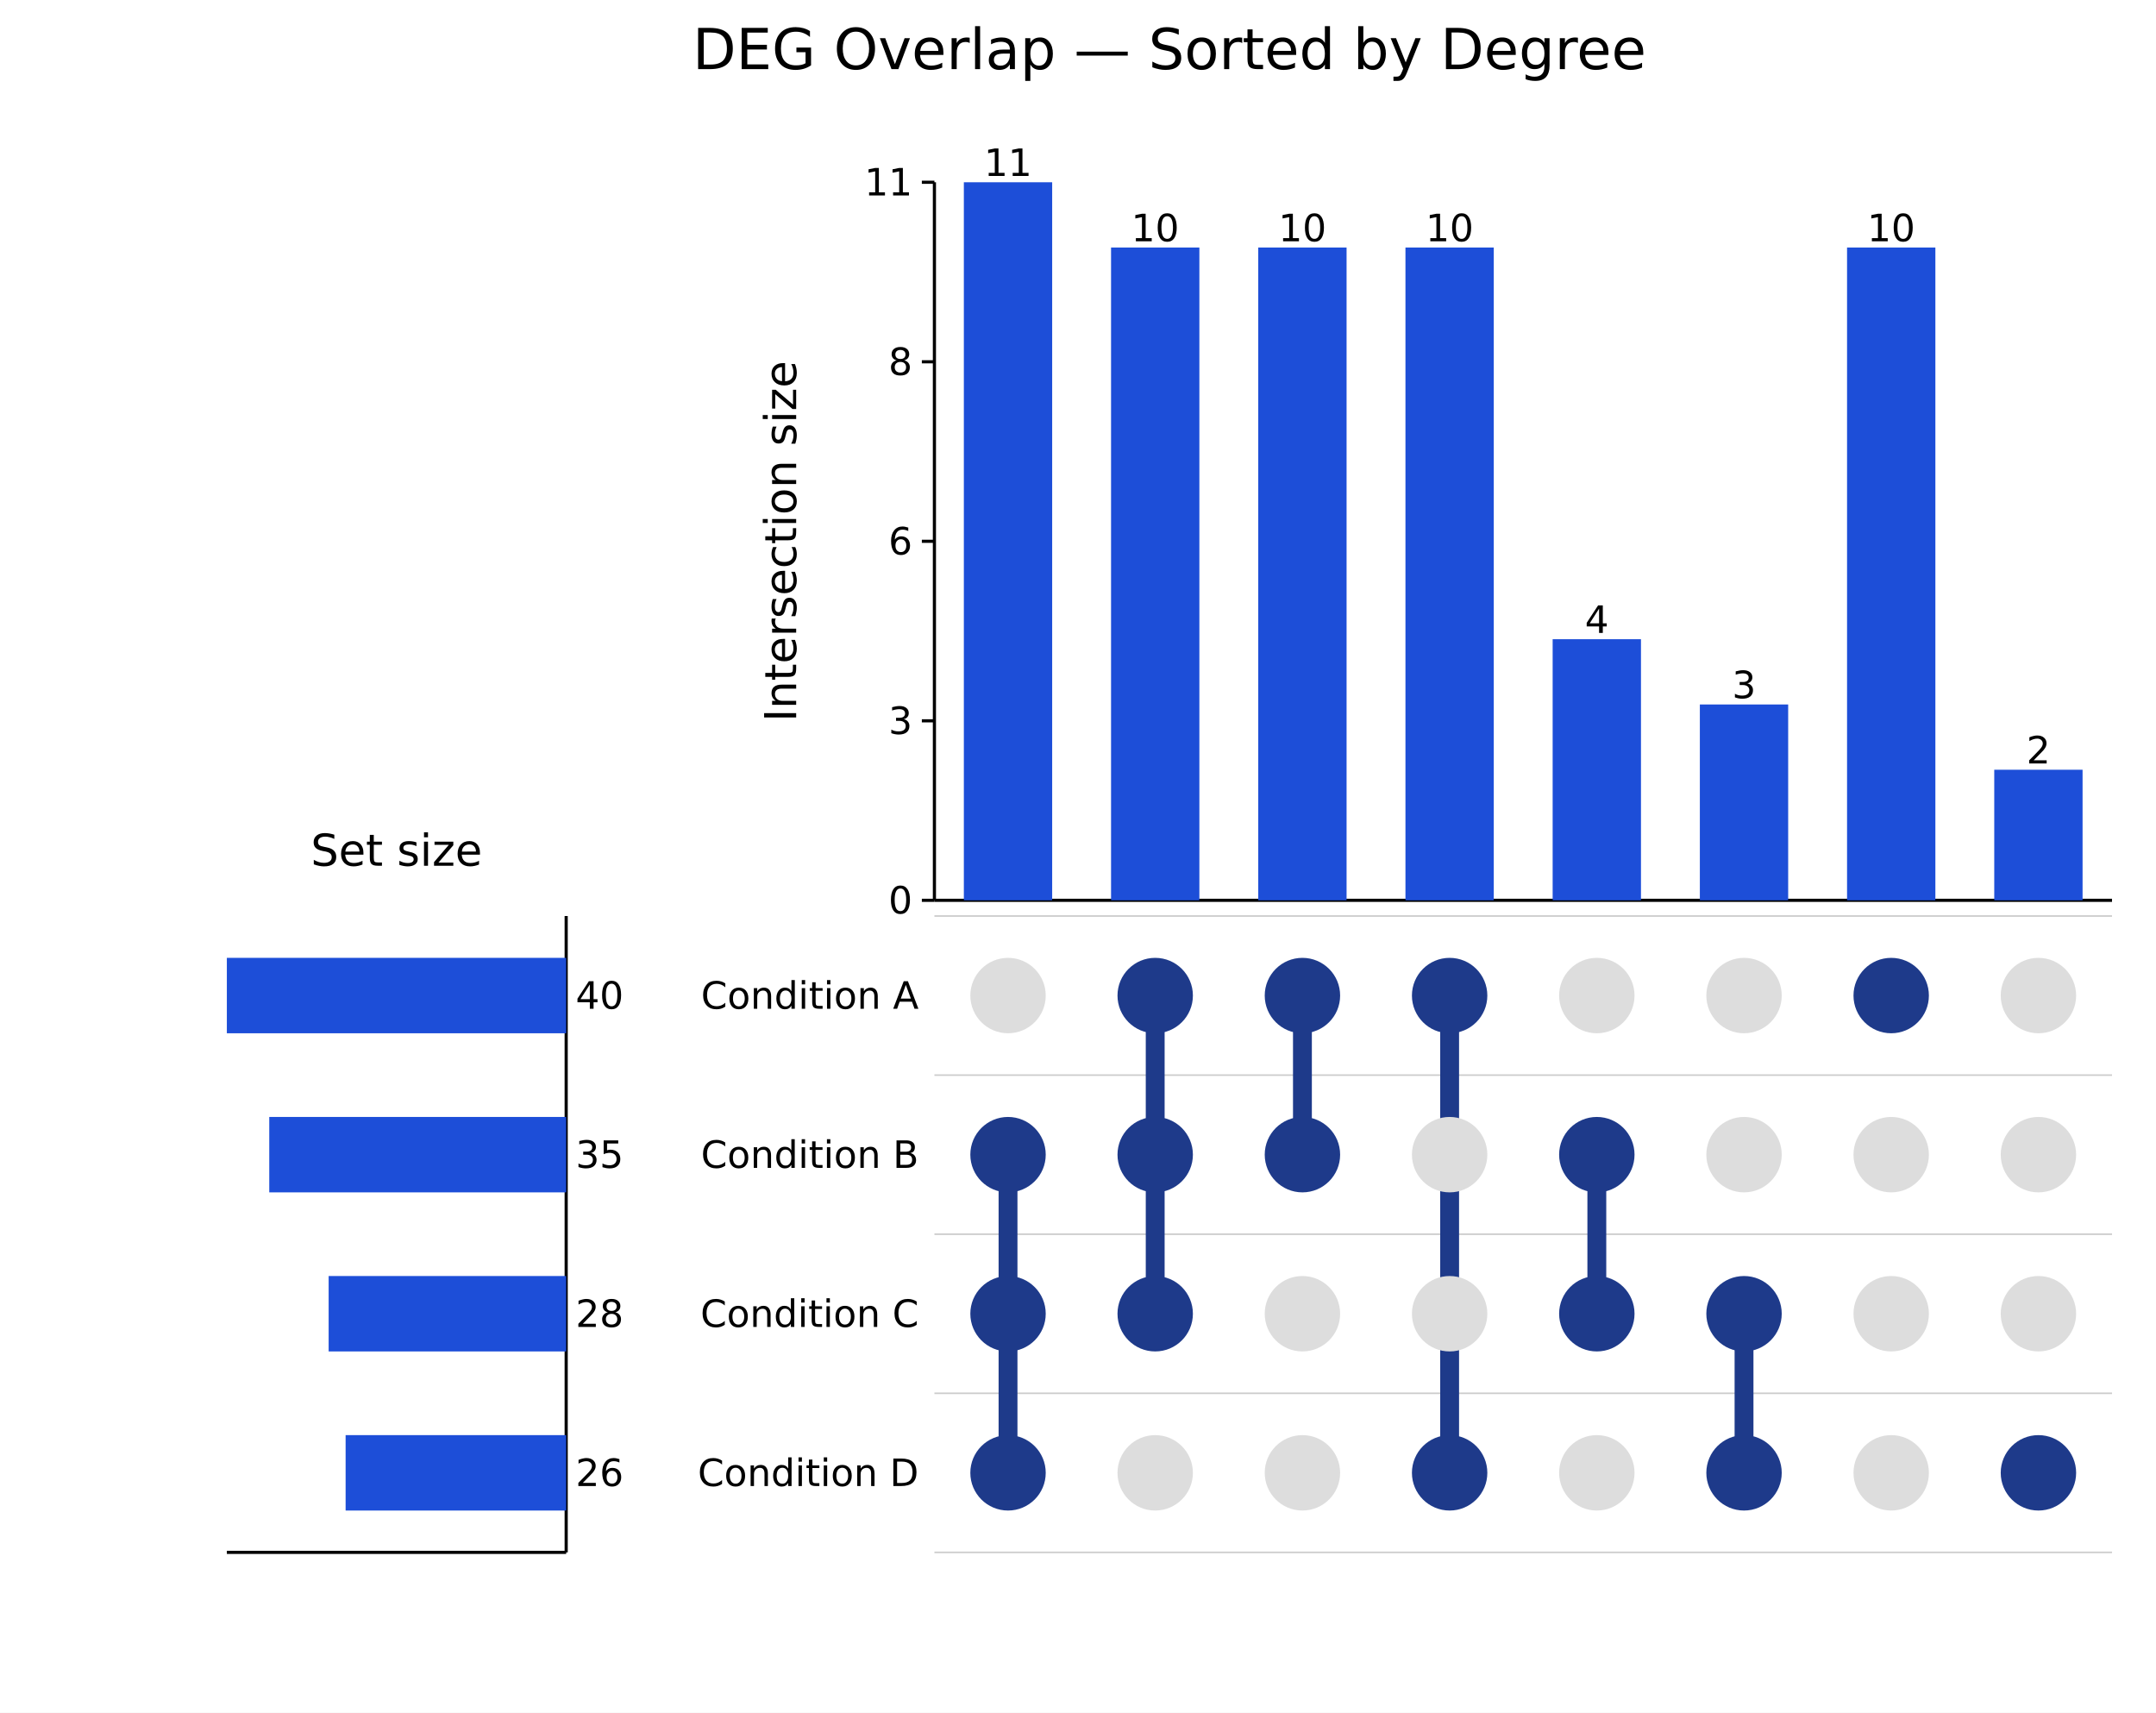
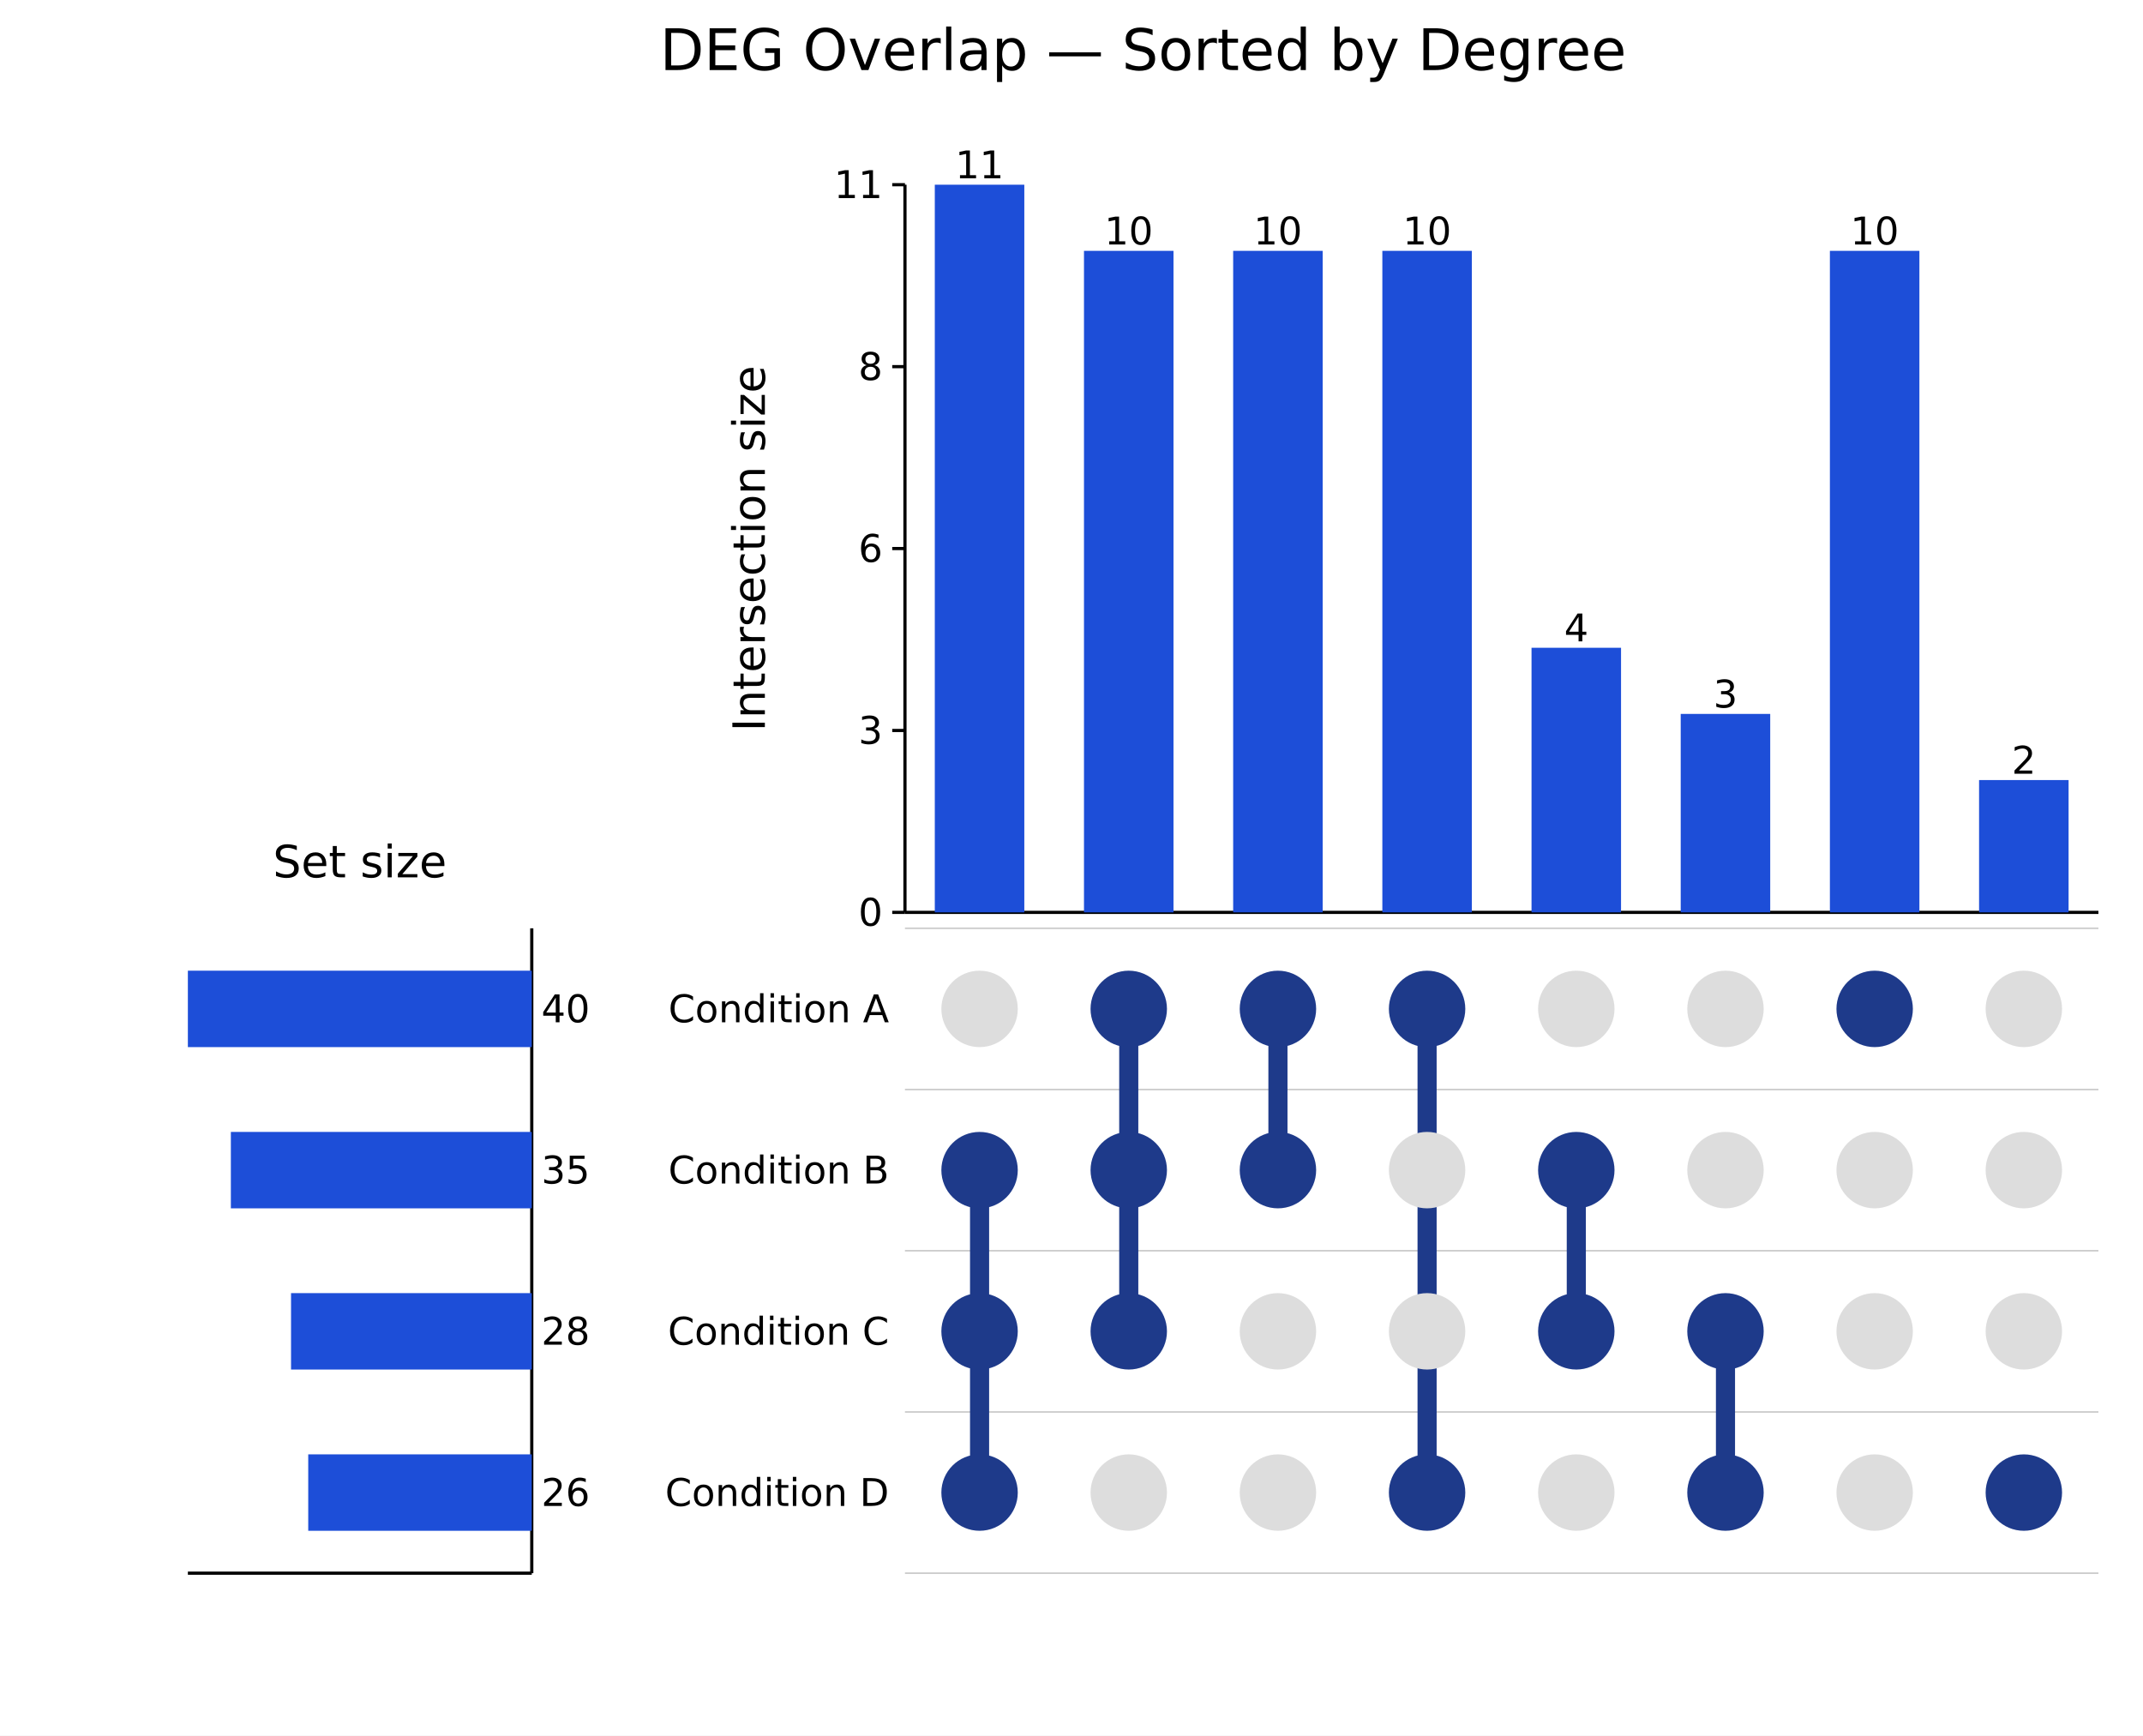
- <svg xmlns="http://www.w3.org/2000/svg" width="686.2" height="545" font-family="DejaVu Sans, Liberation Sans, Arial, sans-serif" fill="black">
+ <svg xmlns="http://www.w3.org/2000/svg" width="673" height="545" font-family="DejaVu Sans, Liberation Sans, Arial, sans-serif" fill="black">
  <rect width="100%" height="100%" fill="white" />
-   <text x="372.2" y="22" font-size="18" text-anchor="middle">DEG Overlap — Sorted by Degree</text>
-   <line x1="180.2" y1="291.5" x2="180.2" y2="494" stroke="#000000" stroke-width="1" />
-   <line x1="72.2" y1="494" x2="180.2" y2="494" stroke="#000000" stroke-width="1" />
-   <rect x="72.2" y="304.81" width="108" height="24" fill="#1d4ed8" />
-   <text x="183.2" y="321.01" font-size="12" text-anchor="start">40</text>
-   <rect x="85.7" y="355.44" width="94.5" height="24" fill="#1d4ed8" />
-   <text x="183.2" y="371.64" font-size="12" text-anchor="start">35</text>
-   <rect x="104.6" y="406.06" width="75.6" height="24" fill="#1d4ed8" />
-   <text x="183.2" y="422.26" font-size="12" text-anchor="start">28</text>
-   <rect x="110" y="456.69" width="70.2" height="24" fill="#1d4ed8" />
-   <text x="183.2" y="472.89" font-size="12" text-anchor="start">26</text>
-   <text x="126.2" y="275.5" font-size="14" text-anchor="middle">Set size</text>
-   <text x="292.4" y="321.01" font-size="12" text-anchor="end">Condition A</text>
-   <text x="292.4" y="371.64" font-size="12" text-anchor="end">Condition B</text>
-   <text x="292.4" y="422.26" font-size="12" text-anchor="end">Condition C</text>
-   <text x="292.4" y="472.89" font-size="12" text-anchor="end">Condition D</text>
-   <line x1="297.4" y1="58" x2="297.4" y2="286.5" stroke="#000000" stroke-width="1" />
-   <line x1="297.4" y1="286.5" x2="672.2" y2="286.5" stroke="#000000" stroke-width="1" />
-   <line x1="293.4" y1="286.5" x2="297.4" y2="286.5" stroke="#000000" stroke-width="1" />
-   <text x="290.4" y="290.7" font-size="12" text-anchor="end">0</text>
-   <line x1="293.4" y1="229.38" x2="297.4" y2="229.38" stroke="#000000" stroke-width="1" />
-   <text x="290.4" y="233.58" font-size="12" text-anchor="end">3</text>
-   <line x1="293.4" y1="172.25" x2="297.4" y2="172.25" stroke="#000000" stroke-width="1" />
-   <text x="290.4" y="176.45" font-size="12" text-anchor="end">6</text>
-   <line x1="293.4" y1="115.13" x2="297.4" y2="115.13" stroke="#000000" stroke-width="1" />
-   <text x="290.4" y="119.33" font-size="12" text-anchor="end">8</text>
-   <line x1="293.4" y1="58" x2="297.4" y2="58" stroke="#000000" stroke-width="1" />
-   <text x="290.4" y="62.2" font-size="12" text-anchor="end">11</text>
-   <text x="253.4" y="172.25" font-size="14" text-anchor="middle" transform="rotate(-90,253.4,172.25)">Intersection size</text>
-   <rect x="306.77" y="58" width="28.11" height="228.5" fill="#1d4ed8" />
-   <text x="320.83" y="56" font-size="12" text-anchor="middle">11</text>
-   <rect x="353.62" y="78.77" width="28.11" height="207.73" fill="#1d4ed8" />
-   <text x="367.67" y="76.77" font-size="12" text-anchor="middle">10</text>
-   <rect x="400.47" y="78.77" width="28.11" height="207.73" fill="#1d4ed8" />
-   <text x="414.53" y="76.77" font-size="12" text-anchor="middle">10</text>
-   <rect x="447.32" y="78.77" width="28.11" height="207.73" fill="#1d4ed8" />
-   <text x="461.38" y="76.77" font-size="12" text-anchor="middle">10</text>
-   <rect x="494.17" y="203.41" width="28.11" height="83.09" fill="#1d4ed8" />
-   <text x="508.23" y="201.41" font-size="12" text-anchor="middle">4</text>
-   <rect x="541.02" y="224.18" width="28.11" height="62.32" fill="#1d4ed8" />
-   <text x="555.08" y="222.18" font-size="12" text-anchor="middle">3</text>
-   <rect x="587.87" y="78.77" width="28.11" height="207.73" fill="#1d4ed8" />
-   <text x="601.92" y="76.77" font-size="12" text-anchor="middle">10</text>
-   <rect x="634.72" y="244.95" width="28.11" height="41.55" fill="#1d4ed8" />
-   <text x="648.78" y="242.95" font-size="12" text-anchor="middle">2</text>
-   <line x1="297.4" y1="291.5" x2="672.2" y2="291.5" stroke="#cccccc" stroke-width="0.5" />
-   <line x1="297.4" y1="342.13" x2="672.2" y2="342.13" stroke="#cccccc" stroke-width="0.5" />
-   <line x1="297.4" y1="392.75" x2="672.2" y2="392.75" stroke="#cccccc" stroke-width="0.5" />
-   <line x1="297.4" y1="443.38" x2="672.2" y2="443.38" stroke="#cccccc" stroke-width="0.5" />
-   <line x1="297.4" y1="494" x2="672.2" y2="494" stroke="#cccccc" stroke-width="0.5" />
-   <line x1="320.83" y1="367.44" x2="320.83" y2="468.69" stroke="#1e3a8a" stroke-width="6" />
-   <circle cx="320.83" cy="316.81" r="12" fill="#dddddd" />
-   <circle cx="320.83" cy="367.44" r="12" fill="#1e3a8a" />
-   <circle cx="320.83" cy="418.06" r="12" fill="#1e3a8a" />
-   <circle cx="320.83" cy="468.69" r="12" fill="#1e3a8a" />
-   <line x1="367.67" y1="316.81" x2="367.67" y2="418.06" stroke="#1e3a8a" stroke-width="6" />
-   <circle cx="367.67" cy="316.81" r="12" fill="#1e3a8a" />
-   <circle cx="367.67" cy="367.44" r="12" fill="#1e3a8a" />
-   <circle cx="367.67" cy="418.06" r="12" fill="#1e3a8a" />
-   <circle cx="367.67" cy="468.69" r="12" fill="#dddddd" />
-   <line x1="414.53" y1="316.81" x2="414.53" y2="367.44" stroke="#1e3a8a" stroke-width="6" />
-   <circle cx="414.53" cy="316.81" r="12" fill="#1e3a8a" />
-   <circle cx="414.53" cy="367.44" r="12" fill="#1e3a8a" />
-   <circle cx="414.53" cy="418.06" r="12" fill="#dddddd" />
-   <circle cx="414.53" cy="468.69" r="12" fill="#dddddd" />
-   <line x1="461.38" y1="316.81" x2="461.38" y2="468.69" stroke="#1e3a8a" stroke-width="6" />
-   <circle cx="461.38" cy="316.81" r="12" fill="#1e3a8a" />
-   <circle cx="461.38" cy="367.44" r="12" fill="#dddddd" />
-   <circle cx="461.38" cy="418.06" r="12" fill="#dddddd" />
-   <circle cx="461.38" cy="468.69" r="12" fill="#1e3a8a" />
-   <line x1="508.23" y1="367.44" x2="508.23" y2="418.06" stroke="#1e3a8a" stroke-width="6" />
-   <circle cx="508.23" cy="316.81" r="12" fill="#dddddd" />
-   <circle cx="508.23" cy="367.44" r="12" fill="#1e3a8a" />
-   <circle cx="508.23" cy="418.06" r="12" fill="#1e3a8a" />
-   <circle cx="508.23" cy="468.69" r="12" fill="#dddddd" />
-   <line x1="555.08" y1="418.06" x2="555.08" y2="468.69" stroke="#1e3a8a" stroke-width="6" />
-   <circle cx="555.08" cy="316.81" r="12" fill="#dddddd" />
-   <circle cx="555.08" cy="367.44" r="12" fill="#dddddd" />
-   <circle cx="555.08" cy="418.06" r="12" fill="#1e3a8a" />
-   <circle cx="555.08" cy="468.69" r="12" fill="#1e3a8a" />
-   <circle cx="601.92" cy="316.81" r="12" fill="#1e3a8a" />
-   <circle cx="601.92" cy="367.44" r="12" fill="#dddddd" />
-   <circle cx="601.92" cy="418.06" r="12" fill="#dddddd" />
-   <circle cx="601.92" cy="468.69" r="12" fill="#dddddd" />
-   <circle cx="648.78" cy="316.81" r="12" fill="#dddddd" />
-   <circle cx="648.78" cy="367.44" r="12" fill="#dddddd" />
-   <circle cx="648.78" cy="418.06" r="12" fill="#dddddd" />
-   <circle cx="648.78" cy="468.69" r="12" fill="#1e3a8a" />
+   <text x="359" y="22" font-size="18" text-anchor="middle">DEG Overlap — Sorted by Degree</text>
+   <line x1="167" y1="291.5" x2="167" y2="494" stroke="#000000" stroke-width="1" />
+   <line x1="59" y1="494" x2="167" y2="494" stroke="#000000" stroke-width="1" />
+   <rect x="59" y="304.81" width="108" height="24" fill="#1d4ed8" />
+   <text x="170" y="321.01" font-size="12" text-anchor="start">40</text>
+   <rect x="72.5" y="355.44" width="94.5" height="24" fill="#1d4ed8" />
+   <text x="170" y="371.64" font-size="12" text-anchor="start">35</text>
+   <rect x="91.4" y="406.06" width="75.6" height="24" fill="#1d4ed8" />
+   <text x="170" y="422.26" font-size="12" text-anchor="start">28</text>
+   <rect x="96.8" y="456.69" width="70.2" height="24" fill="#1d4ed8" />
+   <text x="170" y="472.89" font-size="12" text-anchor="start">26</text>
+   <text x="113" y="275.5" font-size="14" text-anchor="middle">Set size</text>
+   <text x="279.2" y="321.01" font-size="12" text-anchor="end">Condition A</text>
+   <text x="279.2" y="371.64" font-size="12" text-anchor="end">Condition B</text>
+   <text x="279.2" y="422.26" font-size="12" text-anchor="end">Condition C</text>
+   <text x="279.2" y="472.89" font-size="12" text-anchor="end">Condition D</text>
+   <line x1="284.2" y1="58" x2="284.2" y2="286.5" stroke="#000000" stroke-width="1" />
+   <line x1="284.2" y1="286.5" x2="659" y2="286.5" stroke="#000000" stroke-width="1" />
+   <line x1="280.2" y1="286.5" x2="284.2" y2="286.5" stroke="#000000" stroke-width="1" />
+   <text x="277.2" y="290.7" font-size="12" text-anchor="end">0</text>
+   <line x1="280.2" y1="229.38" x2="284.2" y2="229.38" stroke="#000000" stroke-width="1" />
+   <text x="277.2" y="233.58" font-size="12" text-anchor="end">3</text>
+   <line x1="280.2" y1="172.25" x2="284.2" y2="172.25" stroke="#000000" stroke-width="1" />
+   <text x="277.2" y="176.45" font-size="12" text-anchor="end">6</text>
+   <line x1="280.2" y1="115.13" x2="284.2" y2="115.13" stroke="#000000" stroke-width="1" />
+   <text x="277.2" y="119.33" font-size="12" text-anchor="end">8</text>
+   <line x1="280.2" y1="58" x2="284.2" y2="58" stroke="#000000" stroke-width="1" />
+   <text x="277.2" y="62.2" font-size="12" text-anchor="end">11</text>
+   <text x="240.2" y="172.25" font-size="14" text-anchor="middle" transform="rotate(-90,240.2,172.25)">Intersection size</text>
+   <rect x="293.57" y="58" width="28.11" height="228.5" fill="#1d4ed8" />
+   <text x="307.63" y="56" font-size="12" text-anchor="middle">11</text>
+   <rect x="340.42" y="78.77" width="28.11" height="207.73" fill="#1d4ed8" />
+   <text x="354.48" y="76.77" font-size="12" text-anchor="middle">10</text>
+   <rect x="387.27" y="78.77" width="28.11" height="207.73" fill="#1d4ed8" />
+   <text x="401.33" y="76.77" font-size="12" text-anchor="middle">10</text>
+   <rect x="434.12" y="78.77" width="28.11" height="207.73" fill="#1d4ed8" />
+   <text x="448.17" y="76.77" font-size="12" text-anchor="middle">10</text>
+   <rect x="480.97" y="203.41" width="28.11" height="83.09" fill="#1d4ed8" />
+   <text x="495.03" y="201.41" font-size="12" text-anchor="middle">4</text>
+   <rect x="527.82" y="224.18" width="28.11" height="62.32" fill="#1d4ed8" />
+   <text x="541.88" y="222.18" font-size="12" text-anchor="middle">3</text>
+   <rect x="574.67" y="78.77" width="28.11" height="207.73" fill="#1d4ed8" />
+   <text x="588.73" y="76.77" font-size="12" text-anchor="middle">10</text>
+   <rect x="621.52" y="244.95" width="28.11" height="41.55" fill="#1d4ed8" />
+   <text x="635.58" y="242.95" font-size="12" text-anchor="middle">2</text>
+   <line x1="284.2" y1="291.5" x2="659" y2="291.5" stroke="#cccccc" stroke-width="0.5" />
+   <line x1="284.2" y1="342.13" x2="659" y2="342.13" stroke="#cccccc" stroke-width="0.5" />
+   <line x1="284.2" y1="392.75" x2="659" y2="392.75" stroke="#cccccc" stroke-width="0.5" />
+   <line x1="284.2" y1="443.38" x2="659" y2="443.38" stroke="#cccccc" stroke-width="0.5" />
+   <line x1="284.2" y1="494" x2="659" y2="494" stroke="#cccccc" stroke-width="0.5" />
+   <line x1="307.63" y1="367.44" x2="307.63" y2="468.69" stroke="#1e3a8a" stroke-width="6" />
+   <circle cx="307.63" cy="316.81" r="12" fill="#dddddd" />
+   <circle cx="307.63" cy="367.44" r="12" fill="#1e3a8a" />
+   <circle cx="307.63" cy="418.06" r="12" fill="#1e3a8a" />
+   <circle cx="307.63" cy="468.69" r="12" fill="#1e3a8a" />
+   <line x1="354.48" y1="316.81" x2="354.48" y2="418.06" stroke="#1e3a8a" stroke-width="6" />
+   <circle cx="354.48" cy="316.81" r="12" fill="#1e3a8a" />
+   <circle cx="354.48" cy="367.44" r="12" fill="#1e3a8a" />
+   <circle cx="354.48" cy="418.06" r="12" fill="#1e3a8a" />
+   <circle cx="354.48" cy="468.69" r="12" fill="#dddddd" />
+   <line x1="401.33" y1="316.81" x2="401.33" y2="367.44" stroke="#1e3a8a" stroke-width="6" />
+   <circle cx="401.33" cy="316.81" r="12" fill="#1e3a8a" />
+   <circle cx="401.33" cy="367.44" r="12" fill="#1e3a8a" />
+   <circle cx="401.33" cy="418.06" r="12" fill="#dddddd" />
+   <circle cx="401.33" cy="468.69" r="12" fill="#dddddd" />
+   <line x1="448.17" y1="316.81" x2="448.17" y2="468.69" stroke="#1e3a8a" stroke-width="6" />
+   <circle cx="448.17" cy="316.81" r="12" fill="#1e3a8a" />
+   <circle cx="448.17" cy="367.44" r="12" fill="#dddddd" />
+   <circle cx="448.17" cy="418.06" r="12" fill="#dddddd" />
+   <circle cx="448.17" cy="468.69" r="12" fill="#1e3a8a" />
+   <line x1="495.03" y1="367.44" x2="495.03" y2="418.06" stroke="#1e3a8a" stroke-width="6" />
+   <circle cx="495.03" cy="316.81" r="12" fill="#dddddd" />
+   <circle cx="495.03" cy="367.44" r="12" fill="#1e3a8a" />
+   <circle cx="495.03" cy="418.06" r="12" fill="#1e3a8a" />
+   <circle cx="495.03" cy="468.69" r="12" fill="#dddddd" />
+   <line x1="541.88" y1="418.06" x2="541.88" y2="468.69" stroke="#1e3a8a" stroke-width="6" />
+   <circle cx="541.88" cy="316.81" r="12" fill="#dddddd" />
+   <circle cx="541.88" cy="367.44" r="12" fill="#dddddd" />
+   <circle cx="541.88" cy="418.06" r="12" fill="#1e3a8a" />
+   <circle cx="541.88" cy="468.69" r="12" fill="#1e3a8a" />
+   <circle cx="588.73" cy="316.81" r="12" fill="#1e3a8a" />
+   <circle cx="588.73" cy="367.44" r="12" fill="#dddddd" />
+   <circle cx="588.73" cy="418.06" r="12" fill="#dddddd" />
+   <circle cx="588.73" cy="468.69" r="12" fill="#dddddd" />
+   <circle cx="635.58" cy="316.81" r="12" fill="#dddddd" />
+   <circle cx="635.58" cy="367.44" r="12" fill="#dddddd" />
+   <circle cx="635.58" cy="418.06" r="12" fill="#dddddd" />
+   <circle cx="635.58" cy="468.69" r="12" fill="#1e3a8a" />
</svg>
